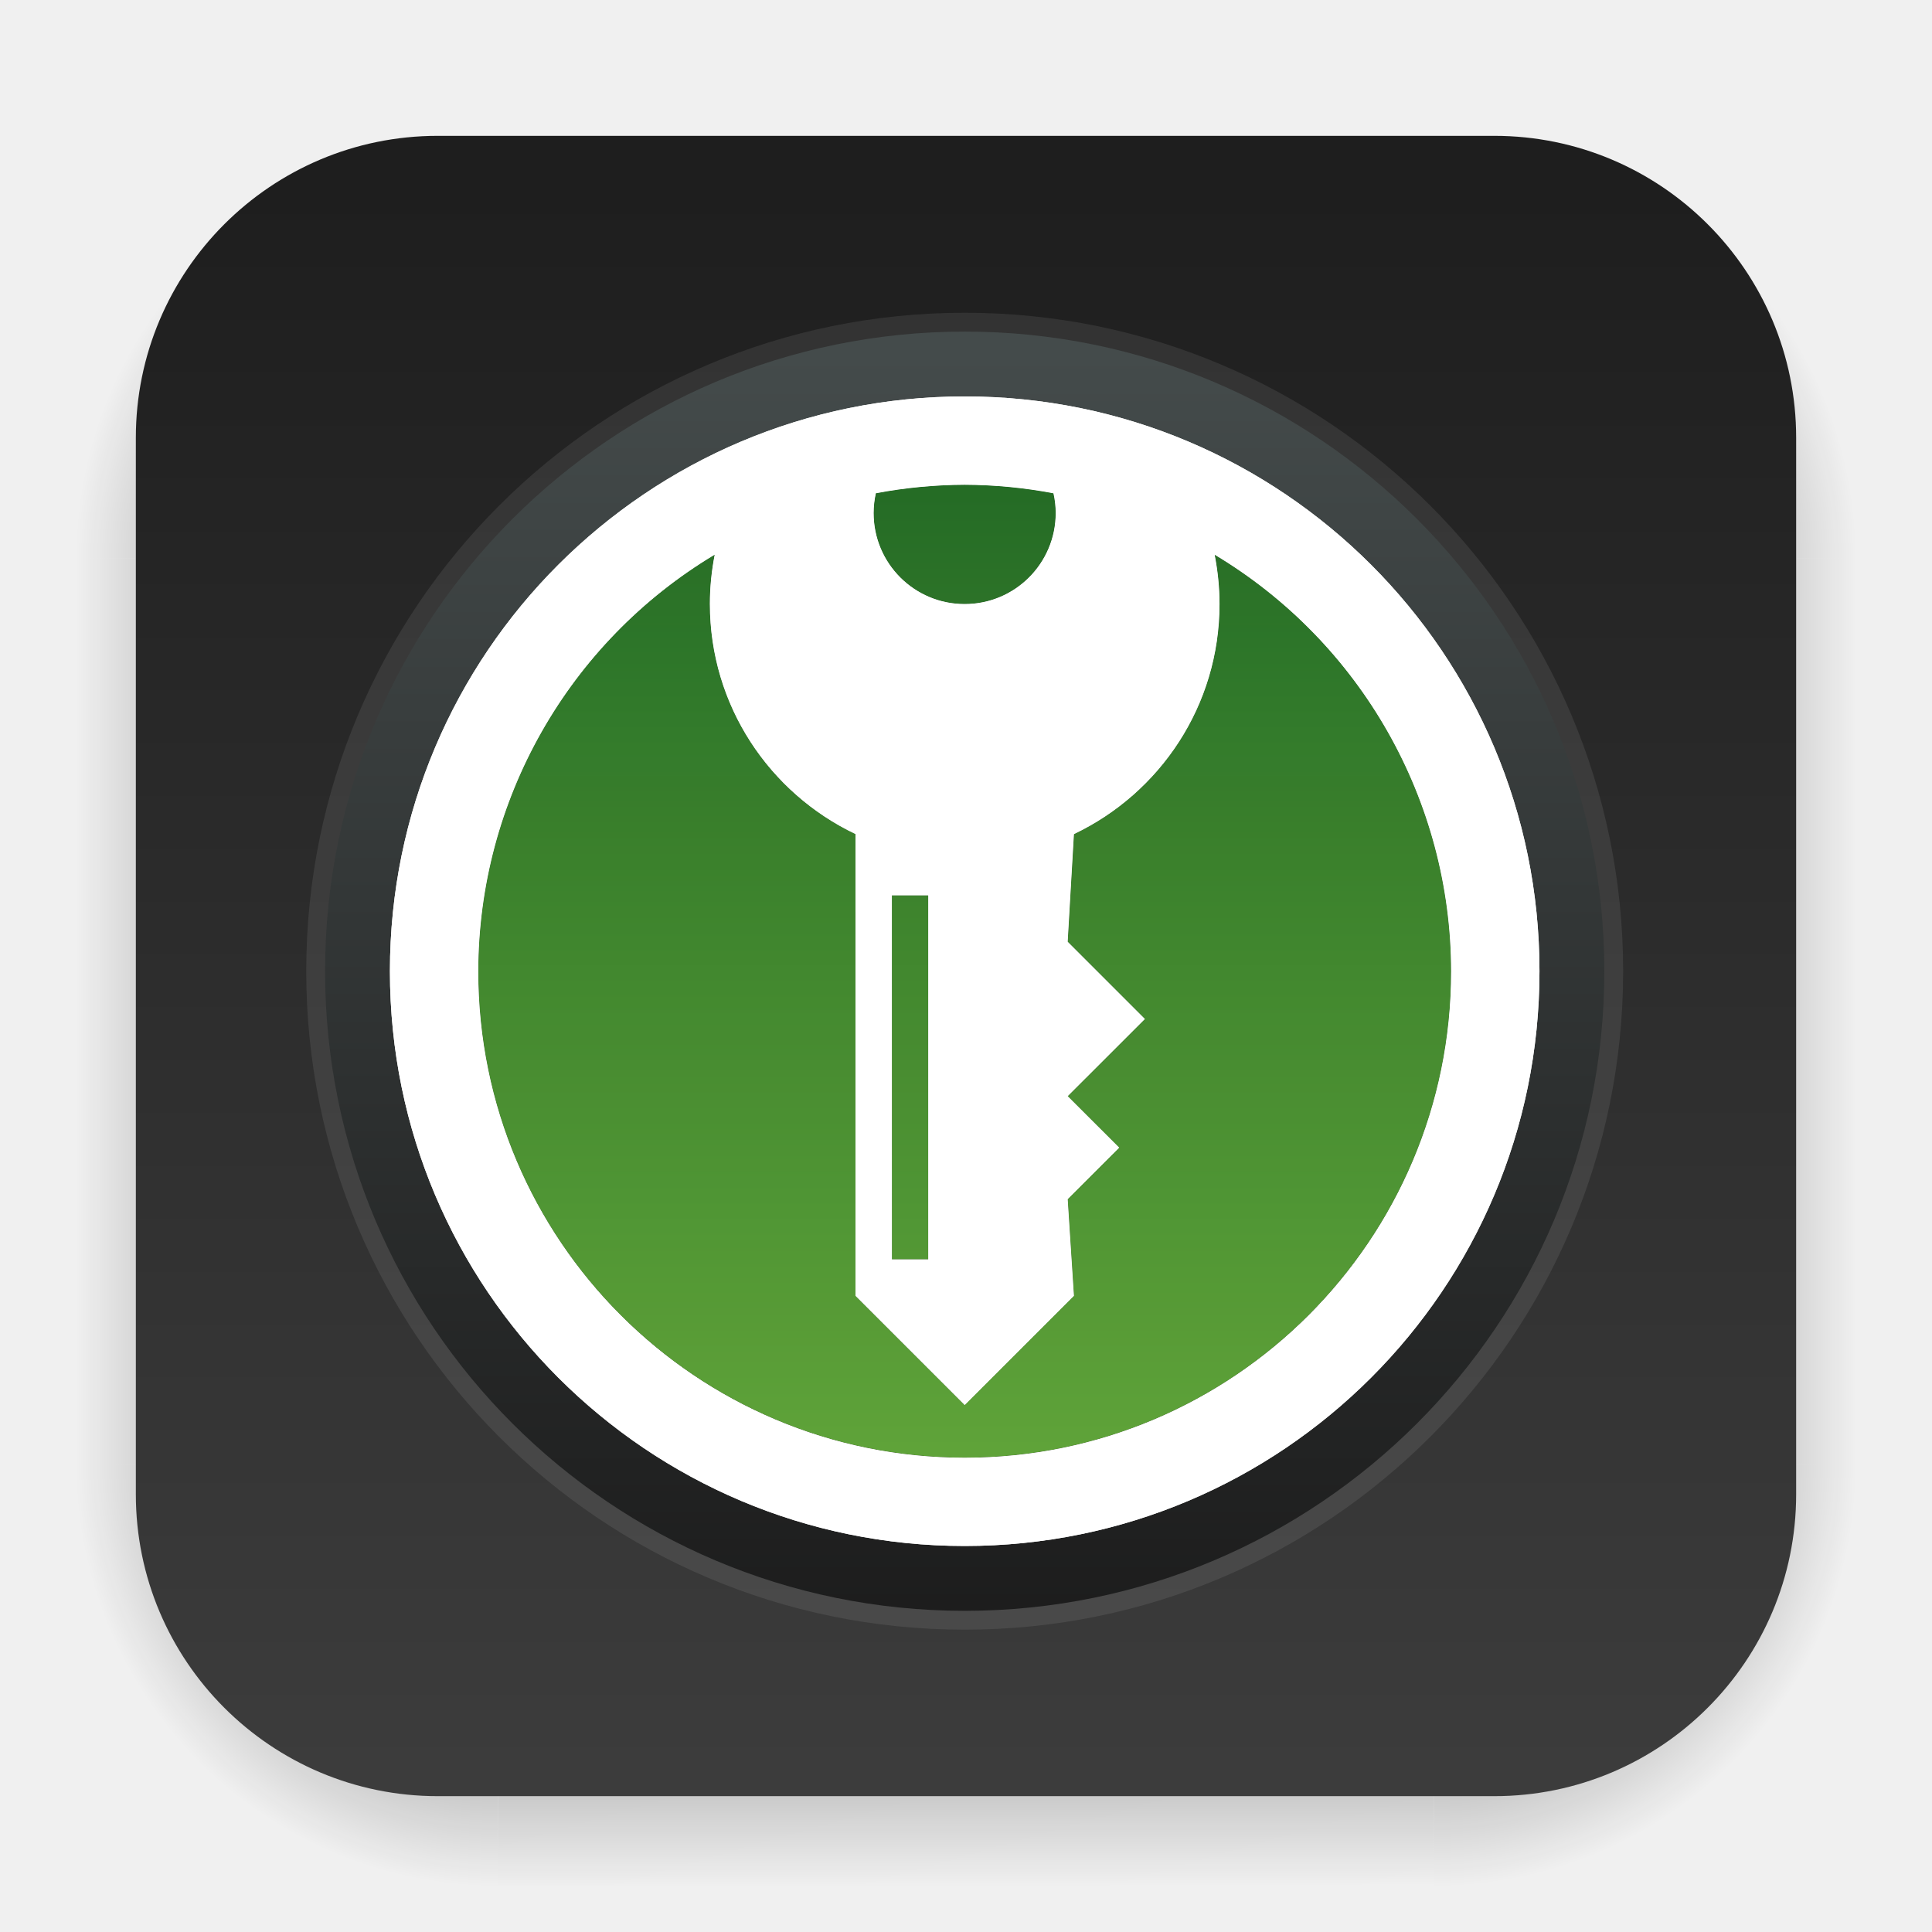
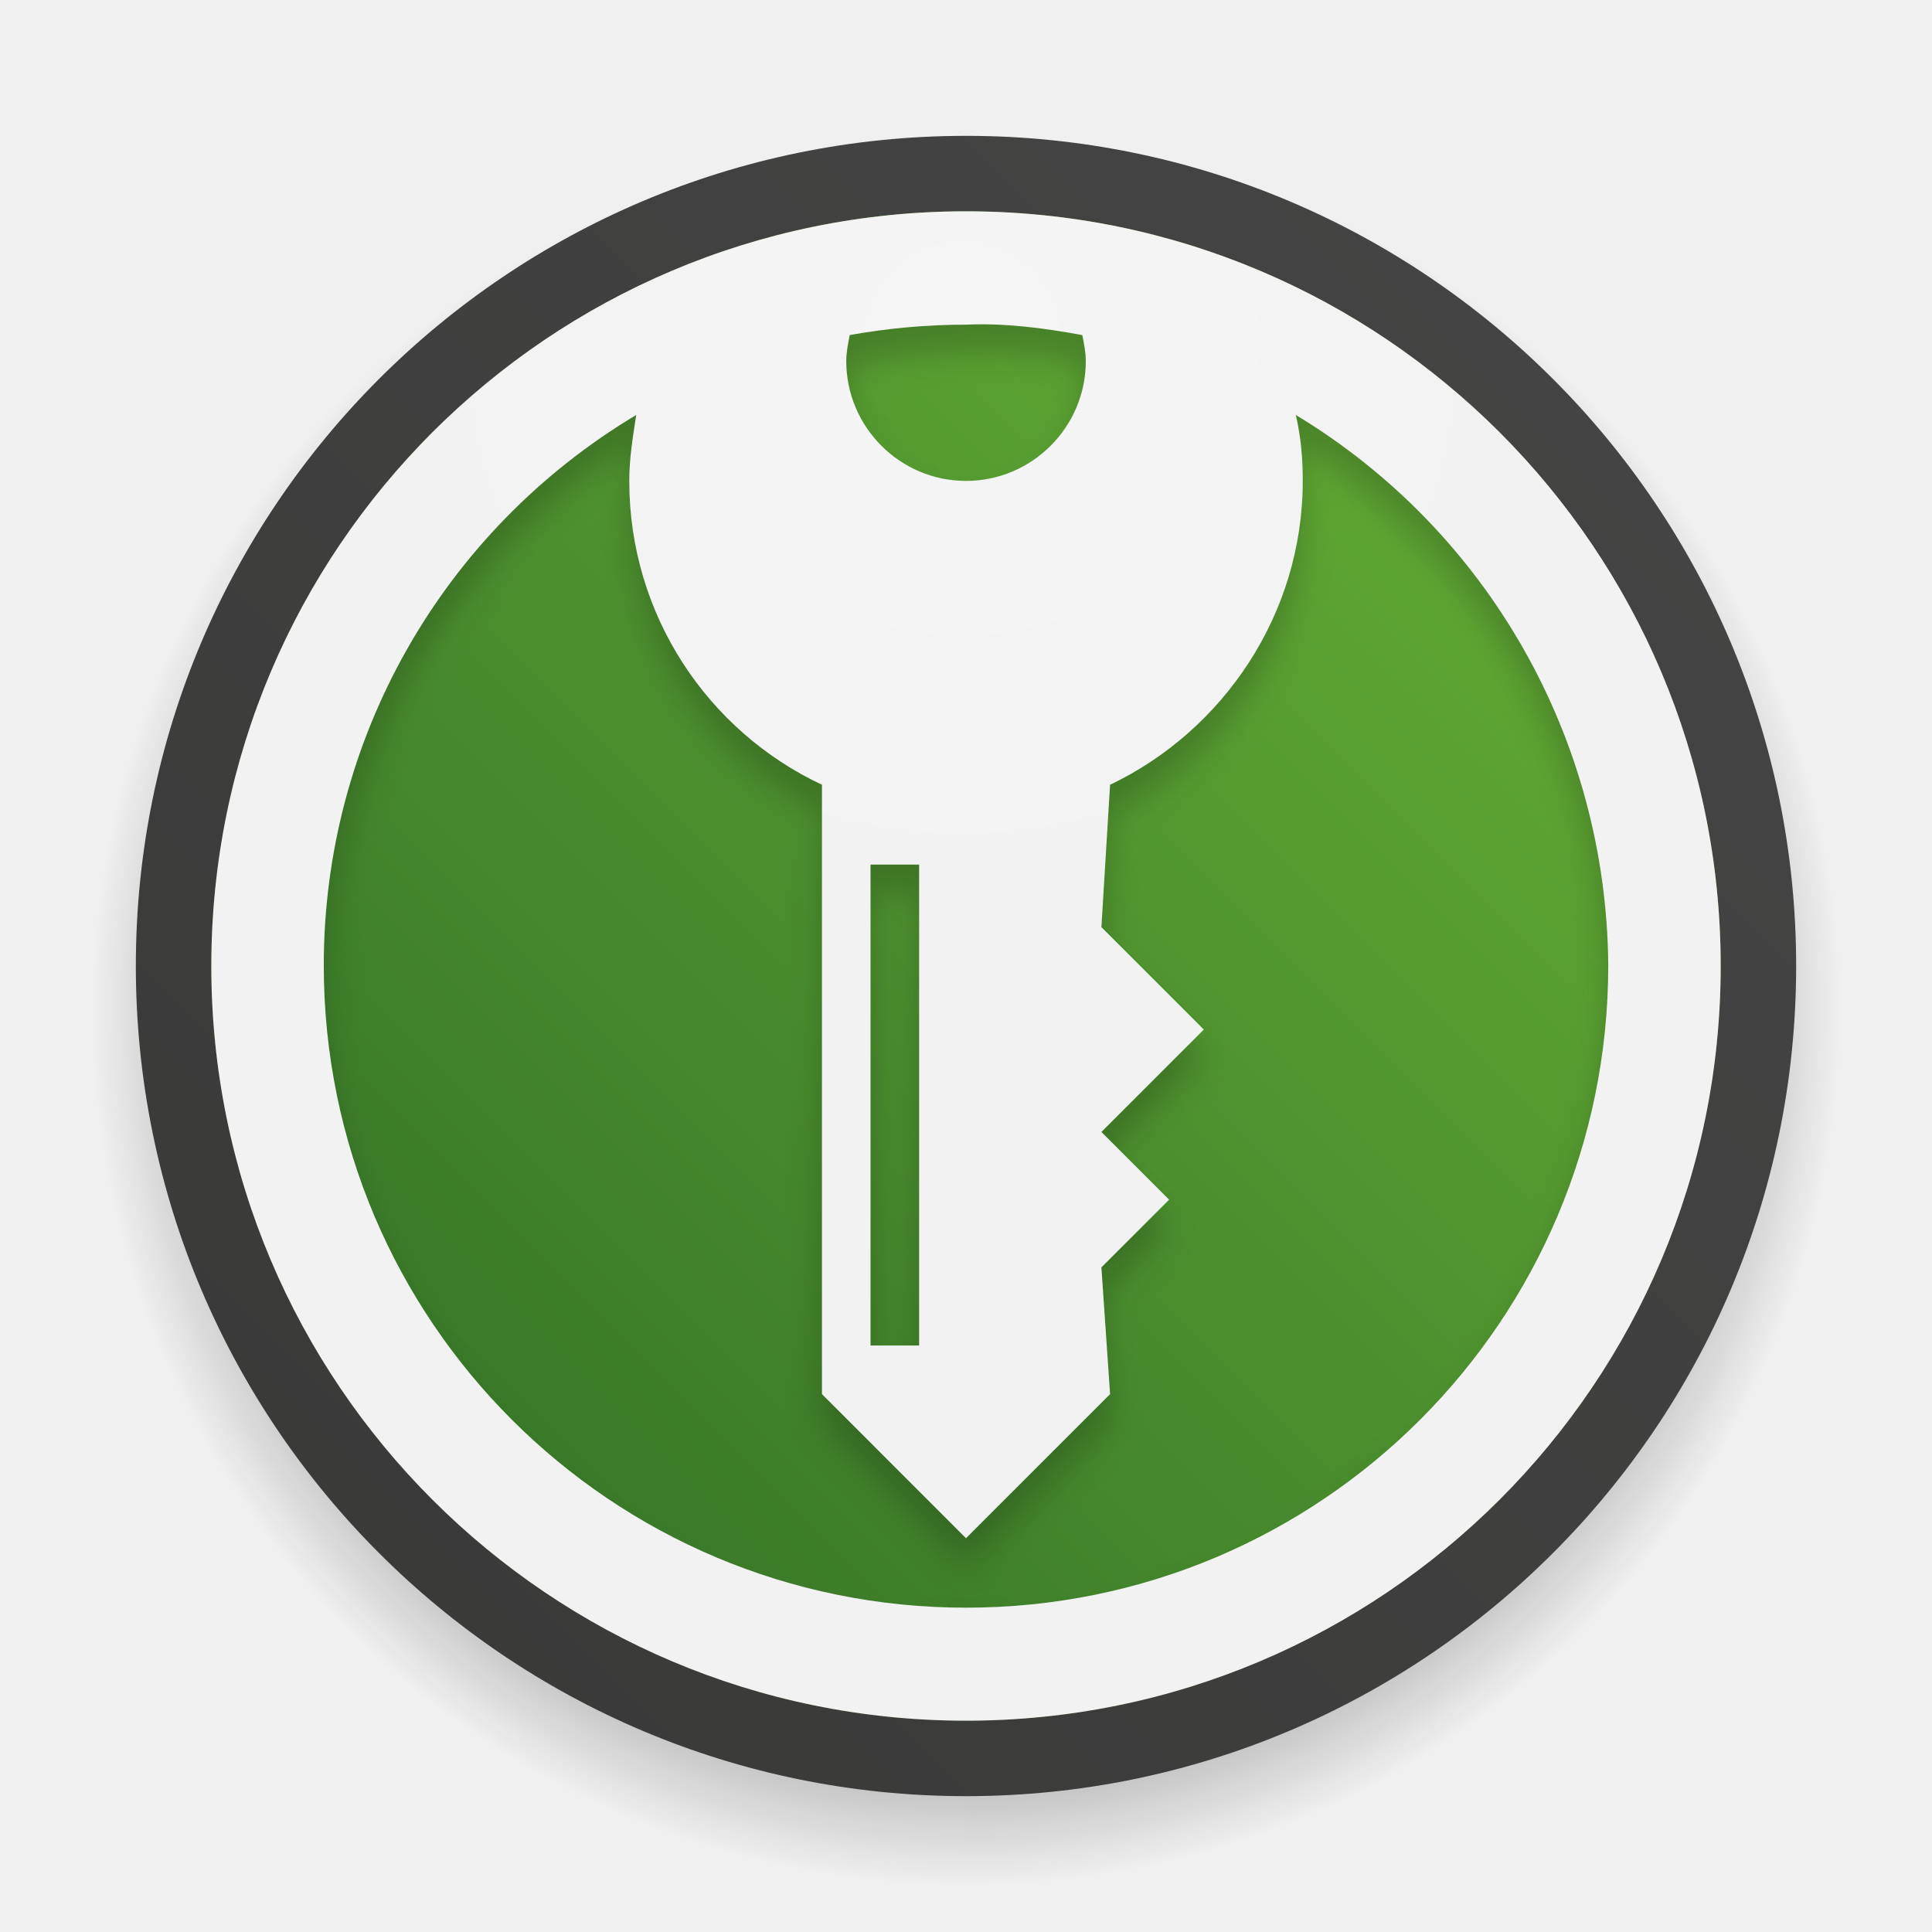
<svg xmlns="http://www.w3.org/2000/svg" xmlns:xlink="http://www.w3.org/1999/xlink" width="64" height="64" viewBox="0 0 64 64" version="1.1" id="svg2759">
  <defs id="defs2753">
+     <linearGradient id="linearGradient22">
+       <stop style="stop-color:#383837;stop-opacity:1;" offset="0" id="stop19" />
+       <stop style="stop-color:#464646;stop-opacity:1;" offset="1" id="stop22" />
+     </linearGradient>
    <linearGradient id="linearGradient2447" x1="31.738" x2="31.738" y1="6.214" y2="58.771" gradientTransform="translate(5.8284036e-7)" gradientUnits="userSpaceOnUse">
      <stop stop-color="#1e1e1e" offset="0" id="stop694" />
      <stop stop-color="#3c3c3c" offset="1" id="stop696" />
    </linearGradient>
-     <linearGradient xlink:href="#linearGradient18845" id="linearGradient18847" x1="16.914" y1="29.851" x2="16.914" y2="7.314" gradientUnits="userSpaceOnUse" gradientTransform="translate(-0.3307285,-0.3307285)" />
-     <linearGradient id="linearGradient18845">
-       <stop style="stop-color:#1c1c1c;stop-opacity:1" offset="0" id="stop18841" />
-       <stop style="stop-color:#444b4b;stop-opacity:1" offset="1" id="stop18843" />
-     </linearGradient>
-     <linearGradient xlink:href="#linearGradient18857" id="linearGradient18859" x1="16.446" y1="9.349" x2="16.446" y2="27.123" gradientUnits="userSpaceOnUse" gradientTransform="translate(-0.2358862,-0.1072647)" />
-     <linearGradient id="linearGradient18857">
-       <stop style="stop-color:#ffffff;stop-opacity:1" offset="0" id="stop18853" />
-       <stop style="stop-color:#f1f1f1;stop-opacity:1" offset="1" id="stop18855" />
-     </linearGradient>
-     <linearGradient y2="86.357" x2="53.239" y1="12.753" x1="53.239" gradientUnits="userSpaceOnUse" id="linearGradient1318" xlink:href="#linearGradient1515-3" gradientTransform="matrix(0.2313591,0,0,0.2313591,4.874009,6.28197)" />
-     <linearGradient id="linearGradient1515-3">
-       <stop id="stop1511" offset="0" style="stop-color:#226e23;stop-opacity:1" />
-       <stop id="stop1513" offset="1" style="stop-color:#63ab3a;stop-opacity:1" />
-     </linearGradient>
-     <filter style="color-interpolation-filters:sRGB" id="filter1057-7" x="-0.027" width="1.054" y="-0.027" height="1.054">
-       <feGaussianBlur stdDeviation="0.619" id="feGaussianBlur1059-5" />
-     </filter>
    <linearGradient id="linearGradient2447-8" x1="31.738" x2="31.738" y1="6.214" y2="58.771" gradientUnits="userSpaceOnUse">
      <stop stop-color="#1e1e1e" offset="0" id="stop694-1" />
      <stop stop-color="#3c3c3c" offset="1" id="stop696-2" />
    </linearGradient>
    <radialGradient id="gradient_ds_br" cx="0" cy="0" r="1" gradientUnits="userSpaceOnUse" gradientTransform="matrix(13.9984,0.00477622,-0.00477841,14.0048,47.5016,48.4952)">
      <stop offset="0.65" id="stop1" />
      <stop offset="1" stop-opacity="0" id="stop2" />
    </radialGradient>
    <linearGradient id="gradient_ds_b" x1="30.449" y1="48.5" x2="30.492" y2="62.5" gradientUnits="userSpaceOnUse">
      <stop offset="0.654" id="stop3" />
      <stop offset="1" stop-opacity="0" id="stop4" />
    </linearGradient>
    <radialGradient id="gradient_ds_bl" cx="0" cy="0" r="1" gradientUnits="userSpaceOnUse" gradientTransform="matrix(0,14,-14,0,16.5,48.5)">
      <stop offset="0.65" id="stop5" />
      <stop offset="1" stop-opacity="0" id="stop6" />
    </radialGradient>
    <linearGradient id="gradient_ds_r" x1="47.5" y1="33.5" x2="61.5" y2="33.501" gradientUnits="userSpaceOnUse">
      <stop offset="0.649" id="stop7" />
      <stop offset="1" stop-opacity="0" id="stop8" />
    </linearGradient>
    <linearGradient id="gradient_ds_l" x1="16.5" y1="33.895" x2="2.5" y2="33.895" gradientUnits="userSpaceOnUse">
      <stop offset="0.649" id="stop9" />
      <stop offset="1" stop-opacity="0" id="stop10" />
    </linearGradient>
    <radialGradient id="gradient_ds_tr" cx="0" cy="0" r="1" gradientTransform="matrix(0.00843236,-14,14.0084,0.0189842,47.4916,18.5)" gradientUnits="userSpaceOnUse">
      <stop offset="0.65" id="stop11" />
      <stop offset="1" stop-opacity="0" id="stop12" />
    </radialGradient>
    <linearGradient id="gradient_ds_t" x1="29.98" y1="18.5" x2="29.916" y2="4.5" gradientUnits="userSpaceOnUse">
      <stop offset="0.649" id="stop13" />
      <stop offset="1" stop-opacity="0" id="stop14" />
    </linearGradient>
    <radialGradient id="gradient_ds_tl" cx="0" cy="0" r="1" gradientTransform="matrix(-0.00843236,-14,-14.0084,0.0189842,16.5084,18.5)" gradientUnits="userSpaceOnUse">
      <stop offset="0.65" id="stop15" />
      <stop offset="1" stop-opacity="0" id="stop16" />
    </radialGradient>
+     <radialGradient id="gradient_ds_br-3" cx="0" cy="0" r="1" gradientUnits="userSpaceOnUse" gradientTransform="matrix(28.9967,0.00989361,-0.00989812,29.0099,32.0033,33.4901)">
+       <stop offset="0.85" id="stop1-6" />
+       <stop offset="1" stop-opacity="0" id="stop6-7" />
+     </radialGradient>
+     <radialGradient id="gradient_ds_bl-5" cx="0" cy="0" r="1" gradientUnits="userSpaceOnUse" gradientTransform="matrix(0,29,-29,0,32,33.5)">
+       <stop offset="0.846" id="stop8-3" />
+       <stop offset="1" stop-opacity="0" id="stop14-5" />
+     </radialGradient>
+     <radialGradient id="gradient_ds_tr-6" cx="0" cy="0" r="1" gradientTransform="matrix(0.017467,-29,29.0175,0.0393245,31.9825,33.5)" gradientUnits="userSpaceOnUse">
+       <stop offset="0.85" id="stop16-2" />
+       <stop offset="1" stop-opacity="0" id="stop18" />
+     </radialGradient>
+     <radialGradient id="gradient_ds_tl-9" cx="0" cy="0" r="1" gradientTransform="matrix(-0.017467,-29,-29.0175,0.0393245,32.0175,33.5)" gradientUnits="userSpaceOnUse">
+       <stop offset="0.85" id="stop20" />
+       <stop offset="1" stop-opacity="0" id="stop21" />
+     </radialGradient>
+     <linearGradient xlink:href="#linearGradient22" id="linearGradient1053-7" x1="-127" y1="60" x2="-72" y2="5" gradientUnits="userSpaceOnUse" gradientTransform="translate(131.5,-0.5099971)" />
+     <linearGradient id="linearGradient1051-5">
+       <stop style="stop-color:#2e6b26;stop-opacity:1;" offset="0" id="stop1047-3" />
+       <stop style="stop-color:#6ab536;stop-opacity:1;" offset="1" id="stop1049-5" />
+     </linearGradient>
+     <radialGradient id="u" cx="312.995" cy="-473.018" fx="312.995" fy="-473.018" r="223.51" gradientTransform="matrix(0.1761524,0,0,0.1761524,-23.24924,92.48986)" gradientUnits="userSpaceOnUse">
+       <stop offset="0" stop-color="#f5f5f5" id="stop16-27" />
+       <stop offset=".548" stop-color="#f2f2f2" id="stop17" />
+     </radialGradient>
+     <radialGradient id="u-9" cx="312.995" cy="-473.018" fx="312.995" fy="-473.018" r="223.51" gradientTransform="matrix(0.1761524,0,0,0.1761524,-23.24924,93.4901)" gradientUnits="userSpaceOnUse">
+       <stop offset="0" stop-color="#f5f5f5" id="stop16-27-2" />
+       <stop offset=".548" stop-color="#f2f2f2" id="stop17-0" />
+     </radialGradient>
+     <filter style="color-interpolation-filters:sRGB" id="filter1" x="-0.027" y="-0.027" width="1.054" height="1.054">
+       <feGaussianBlur stdDeviation="0.615" id="feGaussianBlur1" />
+     </filter>
+     <clipPath clipPathUnits="userSpaceOnUse" id="clipPath1">
+       <rect style="fill:#000000;fill-opacity:1;stroke-width:2.744;stroke-linecap:round" id="rect2" width="55" height="55" x="4.5" y="4.5" rx="27.5" />
+     </clipPath>
+     <linearGradient xlink:href="#linearGradient1051-5" id="linearGradient2" gradientUnits="userSpaceOnUse" gradientTransform="matrix(0.9090909,0,0,0.9090909,122.4545,2.445457)" x1="-127" y1="60" x2="-72" y2="5" />
  </defs>
  <g id="ds" opacity="0.25">
-     <path id="ds-br" d="m 47.5,48.5 h 14 v 14 h -14 z" fill="url(#gradient_ds_br)" style="fill:url(#gradient_ds_br)" />
-     <path id="ds-b" d="m 16.5,48.5 h 31 v 14 h -31 z" fill="url(#gradient_ds_b)" style="fill:url(#gradient_ds_b)" />
-     <path id="ds-bl" d="m 2.5,48.5 h 14 v 14 h -14 z" fill="url(#gradient_ds_bl)" style="fill:url(#gradient_ds_bl)" />
-     <path id="ds-r" d="m 47.5,18.5 h 14 v 30 h -14 z" fill="url(#gradient_ds_r)" style="fill:url(#gradient_ds_r)" />
-     <path id="ds-l" d="m 2.5,18.5 h 14 v 30 h -14 z" fill="url(#gradient_ds_l)" style="fill:url(#gradient_ds_l)" />
-     <path id="ds-tr" d="m 47.5,4.5 h 14 v 14 h -14 z" fill="url(#gradient_ds_tr)" style="fill:url(#gradient_ds_tr)" />
-     <path id="ds-t" d="m 16.5,4.5 h 31 v 14 h -31 z" fill="url(#gradient_ds_t)" style="fill:url(#gradient_ds_t)" />
-     <path id="ds-tl" d="m 16.5,4.5 h -14 v 14 h 14 z" fill="url(#gradient_ds_tl)" style="fill:url(#gradient_ds_tl)" />
+     <path id="ds-br" d="m 32,33.5 h 29 v 29 H 32 Z" fill="url(#gradient_ds_br)" style="fill:url(#gradient_ds_br-3)" />
+     <path id="ds-bl" d="m 3,33.5 h 29 v 29 H 3 Z" fill="url(#gradient_ds_bl)" style="fill:url(#gradient_ds_bl-5)" />
+     <path id="ds-tr" d="m 32,4.5 h 29 v 29 H 32 Z" fill="url(#gradient_ds_tr)" style="fill:url(#gradient_ds_tr-6)" />
+     <path id="ds-tl" d="M 32,4.5 H 3 v 29 h 29 z" fill="url(#gradient_ds_tl)" style="fill:url(#gradient_ds_tl-9)" />
  </g>
-   <rect y="4.5" x="4.5" height="55" width="55" id="bg" style="fill:url(#linearGradient2447);fill-opacity:1;stroke-width:1.002;stroke-linecap:round;font-variation-settings:normal;opacity:1;vector-effect:none;stroke-linejoin:round;stroke-miterlimit:4;stroke-dasharray:none;stroke-dashoffset:0;stroke-opacity:1;-inkscape-stroke:none;paint-order:stroke fill markers;stop-color:#000000;stop-opacity:1" rx="10" />
-   <g id="art" transform="matrix(1.884232,0,0,1.884232,0.9763227,-1.460943)">
-     <circle style="opacity:1;fill:#ffffff;fill-opacity:0.083;stroke-width:0.312" id="circle18849" cx="16.442" cy="17.85" r="11.576" />
-     <circle r="9.791" cy="17.957" cx="16.678" id="path3336-5" style="fill:none;fill-opacity:1;fill-rule:evenodd;stroke:none;stroke-width:0.524;stroke-linecap:round;stroke-linejoin:round;stroke-miterlimit:4;stroke-dasharray:none;stroke-opacity:1" />
-     <circle r="11.245" cy="17.85" cx="16.442" id="path18835" style="opacity:1;fill:url(#linearGradient18847);fill-opacity:1;stroke-width:0.303" />
-     <path id="path4264-6" d="M 16.442,7.745 A 10.105,10.105 0 0 0 6.337,17.85 10.105,10.105 0 0 0 16.442,27.955 10.105,10.105 0 0 0 26.547,17.85 10.105,10.105 0 0 0 16.442,7.745 Z m 0,1.553 c 0.524,0.002 1.047,0.052 1.561,0.15 0.025,0.112 0.039,0.228 0.039,0.347 0,0.884 -0.717,1.601 -1.601,1.6 -0.884,5.08e-4 -1.6,-0.715 -1.6,-1.6 0,-0.12 0.014,-0.236 0.039,-0.348 0.515,-0.097 1.037,-0.147 1.561,-0.149 z m -4.394,1.226 c -0.056,0.282 -0.086,0.572 -0.086,0.871 0,1.786 1.048,3.324 2.56,4.044 v 8.118 l 1.92,1.92 1.92,-1.92 -0.11,-1.7 0.906,-0.905 -0.906,-0.905 1.358,-1.357 -1.358,-1.358 0.11,-1.892 c 1.513,-0.72 2.56,-2.258 2.56,-4.044 0,-0.298 -0.031,-0.588 -0.086,-0.869 2.576,1.543 4.154,4.323 4.158,7.325 -1.25e-4,4.723 -3.829,8.552 -8.552,8.552 -4.723,-1.28e-4 -8.552,-3.829 -8.552,-8.552 0.004,-3.003 1.582,-5.783 4.158,-7.326 z m 3.114,5.992 h 0.64 v 6.401 h -0.64 l -4.55e-4,-6.4 v -4.56e-4 z" style="fill:url(#linearGradient18859);fill-opacity:1;fill-rule:evenodd;stroke:none;stroke-width:0.873;stroke-linecap:round;stroke-linejoin:round;stroke-miterlimit:4;stroke-dasharray:none;stroke-opacity:1" />
-     <path id="path3336-3-2-7-2" d="m 18.003,9.447 c 0.025,0.112 0.039,0.228 0.039,0.347 0,0.884 -0.717,1.601 -1.601,1.6 -0.884,5.08e-4 -1.6,-0.715 -1.6,-1.6 0,-0.12 0.014,-0.236 0.039,-0.349 0.515,-0.097 1.037,-0.147 1.561,-0.149 0.524,0.002 1.046,0.052 1.561,0.149 z m -6.041,1.947 c 0,1.786 1.048,3.324 2.56,4.044 v 8.119 l 1.92,1.92 1.92,-1.92 -0.11,-1.7 0.905,-0.905 -0.905,-0.905 1.358,-1.358 -1.358,-1.358 0.11,-1.892 c 1.513,-0.72 2.56,-2.257 2.56,-4.044 0,-0.298 -0.031,-0.588 -0.086,-0.87 2.576,1.543 4.154,4.323 4.158,7.325 -1.26e-4,4.723 -3.829,8.552 -8.552,8.552 -4.723,-1.26e-4 -8.552,-3.829 -8.552,-8.552 0.004,-3.003 1.582,-5.783 4.157,-7.326 -0.056,0.282 -0.086,0.573 -0.086,0.871 z m 3.2,5.121 h 0.64 v 6.401 h -0.64 l -4.56e-4,-6.4 v -4.56e-4 z" style="opacity:0.94;fill:url(#linearGradient1318);fill-opacity:1;fill-rule:nonzero;stroke:none;stroke-width:0.279;stroke-linecap:round;stroke-linejoin:round;stroke-miterlimit:4;stroke-dasharray:none;stroke-opacity:1" />
-     <path style="fill:#ffffff;fill-opacity:1;fill-rule:evenodd;stroke:none;stroke-width:0.873;stroke-linecap:round;stroke-linejoin:round;stroke-miterlimit:4;stroke-dasharray:none;stroke-opacity:1" d="M 16.442,7.745 A 10.105,10.105 0 0 0 6.337,17.85 10.105,10.105 0 0 0 16.442,27.955 10.105,10.105 0 0 0 26.547,17.85 10.105,10.105 0 0 0 16.442,7.745 Z m 0,1.553 c 0.524,0.002 1.047,0.052 1.561,0.15 0.025,0.112 0.039,0.228 0.039,0.347 0,0.884 -0.717,1.601 -1.601,1.6 -0.884,5.08e-4 -1.6,-0.715 -1.6,-1.6 0,-0.12 0.014,-0.236 0.039,-0.348 0.515,-0.097 1.037,-0.147 1.561,-0.149 z m -4.394,1.226 c -0.056,0.282 -0.086,0.572 -0.086,0.871 0,1.786 1.048,3.324 2.56,4.044 v 8.118 l 1.92,1.92 1.92,-1.92 -0.11,-1.7 0.906,-0.905 -0.906,-0.905 1.358,-1.357 -1.358,-1.358 0.11,-1.892 c 1.513,-0.72 2.56,-2.258 2.56,-4.044 0,-0.298 -0.031,-0.588 -0.086,-0.869 2.576,1.543 4.154,4.323 4.158,7.325 -1.25e-4,4.723 -3.829,8.552 -8.552,8.552 -4.723,-1.28e-4 -8.552,-3.829 -8.552,-8.552 0.004,-3.003 1.582,-5.783 4.158,-7.326 z m 3.114,5.992 h 0.64 v 6.401 h -0.64 l -4.55e-4,-6.4 v -4.56e-4 z" id="path18861" />
+   <rect style="fill:url(#linearGradient1053-7);fill-opacity:1;stroke-width:2.744;stroke-linecap:round" id="bg" width="55" height="55" x="4.5" y="4.5" rx="27.5" />
+   <g id="art">
+     <rect style="display:inline;fill:url(#linearGradient2);fill-opacity:1;stroke-width:2.495;stroke-linecap:round" id="bg-green" width="50" height="50" x="7" y="7" rx="25" />
+     <g id="glyph" clip-path="url(#clipPath1)" transform="matrix(0.9090909,0,0,0.9090909,2.909091,2.909091)">
+       <path id="rect1-3" style="display:inline;opacity:0.2;fill:#000000;fill-opacity:1;stroke-width:2.744;stroke-linecap:round;filter:url(#filter1)" d="M 32,5.238 C 19.184,5.238 8.371,13.974 5.195,25.807 4.741,27.796 4.5,29.869 4.5,32 4.5,47.235 16.765,59.5 32,59.5 47.235,59.5 59.5,47.235 59.5,32 59.5,29.869 59.259,27.796 58.805,25.807 55.629,13.974 44.816,5.238 32,5.238 Z m 0,4.393 c 1.455,-0.063 2.847,0.126 4.238,0.379 0.063,0.316 0.127,0.633 0.127,0.949 0,2.404 -1.962,4.365 -4.365,4.365 -2.403,0 -4.363,-1.961 -4.363,-4.365 0,-0.316 0.062,-0.633 0.125,-0.949 C 29.153,9.757 30.609,9.631 32,9.631 Z M 19.982,12.92 c -0.126,0.822 -0.252,1.582 -0.252,2.404 0,4.871 2.845,9.109 7.02,11.07 v 22.205 l 5.25,5.252 5.25,-5.252 -0.316,-4.617 2.467,-2.467 -2.467,-2.467 3.732,-3.732 -3.732,-3.734 0.316,-5.188 c 4.111,-1.961 7.02,-6.199 7.02,-11.07 0,-0.822 -0.062,-1.582 -0.252,-2.404 7.021,4.239 11.322,11.831 11.385,20.055 0,12.906 -10.436,23.406 -23.402,23.406 -12.903,0 -23.402,-10.437 -23.402,-23.406 0,-8.224 4.301,-15.816 11.385,-20.055 z m 8.539,16.385 h 1.771 v 17.525 h -1.771 z" />
+       <path id="v" d="M 32,4.238 C 16.699,4.238 4.25,16.692 4.25,32 4.25,47.308 16.699,59.762 32,59.762 47.301,59.762 59.75,47.308 59.75,32 59.75,16.692 47.302,4.238 32,4.238 Z m -4.238,4.772 c 1.391,-0.253 2.846,-0.38 4.238,-0.38 1.455,-0.063 2.846,0.127 4.238,0.38 0.063,0.316 0.127,0.633 0.127,0.949 0,2.404 -1.961,4.365 -4.364,4.365 -2.403,0 -4.364,-1.961 -4.364,-4.365 0,-0.316 0.063,-0.633 0.127,-0.949 z M 30.292,28.305 V 45.829 H 28.521 V 28.305 Z M 32,55.382 c -12.903,0 -23.402,-10.438 -23.402,-23.407 0,-8.224 4.301,-15.816 11.385,-20.054 -0.126,0.822 -0.253,1.582 -0.253,2.404 0,4.871 2.846,9.11 7.021,11.071 V 47.6 L 32,52.851 l 5.25,-5.251 -0.316,-4.618 2.467,-2.467 -2.467,-2.467 3.732,-3.732 -3.732,-3.732 0.316,-5.188 c 4.111,-1.961 7.021,-6.2 7.021,-11.071 0,-0.822 -0.063,-1.582 -0.253,-2.404 7.021,4.239 11.322,11.83 11.385,20.054 C 55.402,44.88 44.966,55.382 32,55.382 Z" style="isolation:isolate;fill:url(#u);stroke-width:0.498" clip-path="none" />
+     </g>
  </g>
</svg>
